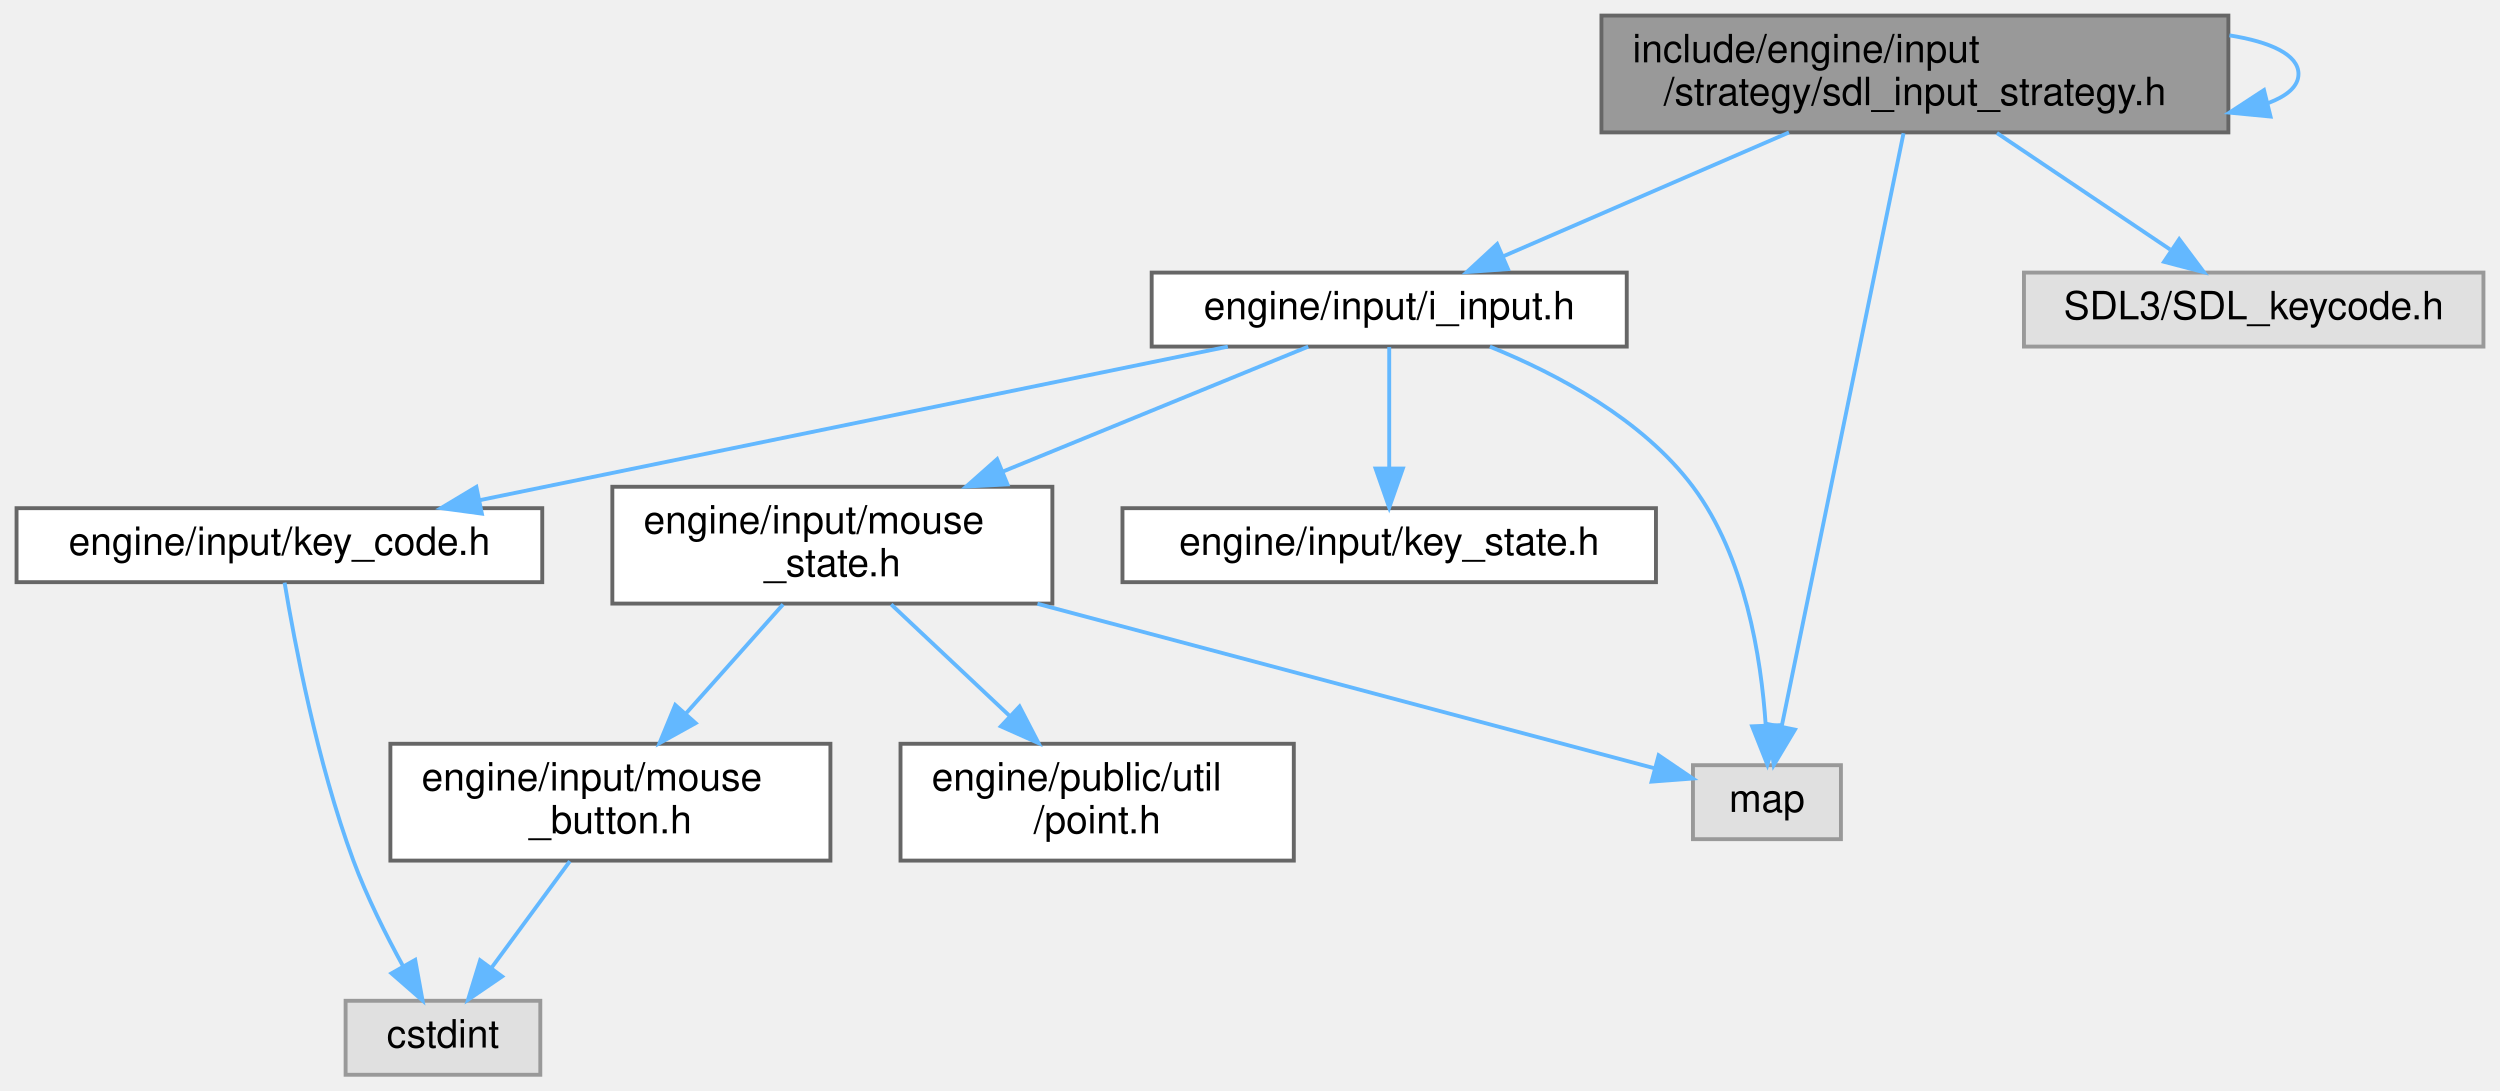
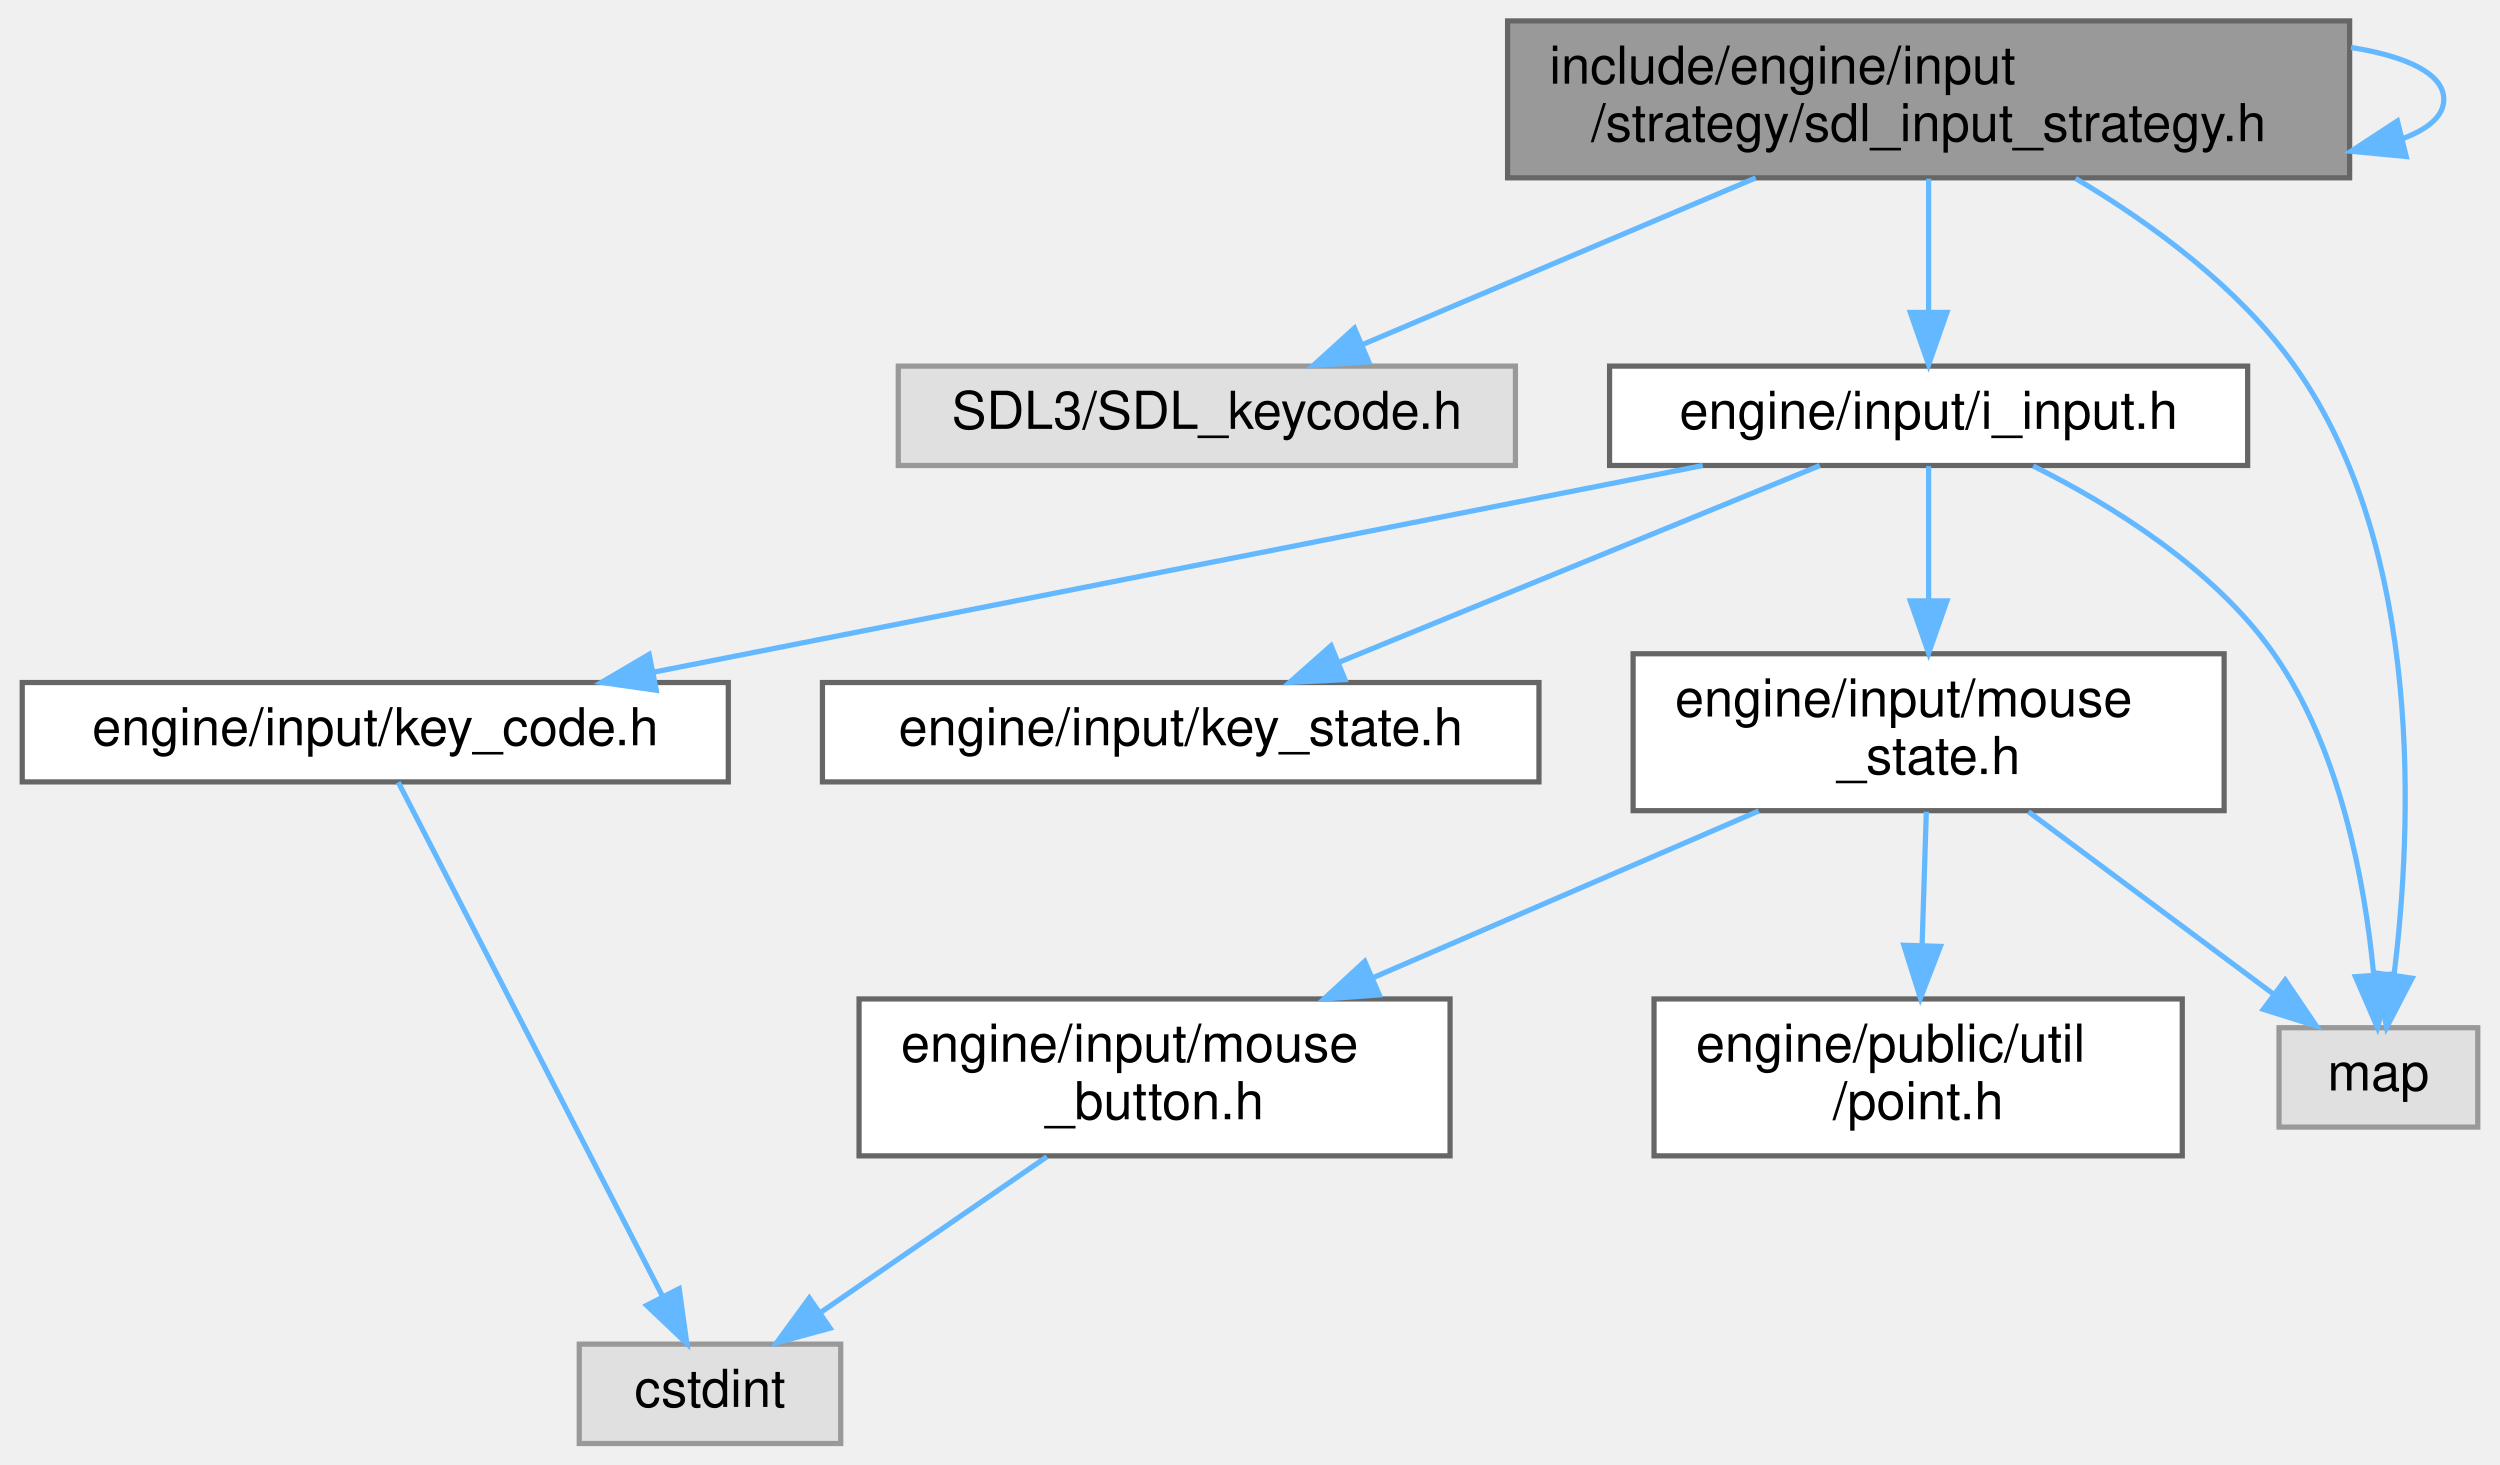
- <svg xmlns="http://www.w3.org/2000/svg" xmlns:xlink="http://www.w3.org/1999/xlink" width="642pt" height="280pt" viewBox="0.00 0.00 641.50 280.00">
+ <svg xmlns="http://www.w3.org/2000/svg" xmlns:xlink="http://www.w3.org/1999/xlink" width="478pt" height="280pt" viewBox="0.00 0.00 477.50 280.00">
  <g id="graph0" class="graph" transform="scale(1 1) rotate(0) translate(4 276)">
    <g id="Node000001" class="node">
      <g id="a_Node000001">
        <a xlink:title=" ">
-           <polygon fill="#999999" stroke="#666666" points="568,-272 407,-272 407,-242 568,-242 568,-272" />
-           <text text-anchor="start" x="415" y="-260" font-family="Helvetica,sans-Serif" font-size="10.00">include/engine/input</text>
-           <text text-anchor="middle" x="487.5" y="-249" font-family="Helvetica,sans-Serif" font-size="10.00">/strategy/sdl_input_strategy.h</text>
+           <polygon fill="#999999" stroke="#666666" points="445,-272 284,-272 284,-242 445,-242 445,-272" />
+           <text text-anchor="start" x="292" y="-260" font-family="Helvetica,sans-Serif" font-size="10.00">include/engine/input</text>
+           <text text-anchor="middle" x="364.5" y="-249" font-family="Helvetica,sans-Serif" font-size="10.00">/strategy/sdl_input_strategy.h</text>
        </a>
      </g>
    </g>
    <g id="edge12_Node000001_Node000001" class="edge">
      <g id="a_edge12_Node000001_Node000001">
        <a xlink:title=" ">
-           <path fill="none" stroke="#63b8ff" d="M568.27,-266.92C578.93,-265.23 586,-261.92 586,-257 586,-253.85 583.1,-251.36 578.21,-249.53" />
-           <polygon fill="#63b8ff" stroke="#63b8ff" points="578.82,-246.07 568.27,-247.08 577.14,-252.87 578.82,-246.07" />
+           <path fill="none" stroke="#63b8ff" d="M445.27,-266.92C455.93,-265.23 463,-261.92 463,-257 463,-253.85 460.1,-251.36 455.21,-249.53" />
+           <polygon fill="#63b8ff" stroke="#63b8ff" points="455.82,-246.07 445.27,-247.08 454.14,-252.87 455.82,-246.07" />
        </a>
      </g>
    </g>
    <g id="Node000002" class="node">
      <g id="a_Node000002">
        <a xlink:title=" ">
-           <polygon fill="#e0e0e0" stroke="#999999" points="468.5,-79.5 430.5,-79.5 430.5,-60.5 468.5,-60.5 468.5,-79.5" />
-           <text text-anchor="middle" x="449.5" y="-67.5" font-family="Helvetica,sans-Serif" font-size="10.00">map</text>
+           <polygon fill="#e0e0e0" stroke="#999999" points="285.5,-206 167.5,-206 167.5,-187 285.5,-187 285.5,-206" />
+           <text text-anchor="middle" x="226.5" y="-194" font-family="Helvetica,sans-Serif" font-size="10.00">SDL3/SDL_keycode.h</text>
        </a>
      </g>
    </g>
    <g id="edge1_Node000001_Node000002" class="edge">
      <g id="a_edge1_Node000001_Node000002">
        <a xlink:title=" ">
-           <path fill="none" stroke="#63b8ff" d="M484.58,-241.79C477.78,-208.67 460.87,-126.34 453.28,-89.42" />
-           <polygon fill="#63b8ff" stroke="#63b8ff" points="456.69,-88.62 451.25,-79.53 449.84,-90.03 456.69,-88.62" />
+           <path fill="none" stroke="#63b8ff" d="M331.45,-241.99C308.52,-232.27 278.26,-219.44 256.12,-210.06" />
+           <polygon fill="#63b8ff" stroke="#63b8ff" points="257.45,-206.82 246.88,-206.14 254.72,-213.26 257.45,-206.82" />
        </a>
      </g>
    </g>
    <g id="Node000003" class="node">
      <g id="a_Node000003">
        <a xlink:href="i__input_8h.html" target="_top" xlink:title=" ">
-           <polygon fill="white" stroke="#666666" points="413.5,-206 291.5,-206 291.5,-187 413.5,-187 413.5,-206" />
-           <text text-anchor="middle" x="352.5" y="-194" font-family="Helvetica,sans-Serif" font-size="10.00">engine/input/i_input.h</text>
+           <polygon fill="white" stroke="#666666" points="425.5,-206 303.5,-206 303.5,-187 425.5,-187 425.5,-206" />
+           <text text-anchor="middle" x="364.5" y="-194" font-family="Helvetica,sans-Serif" font-size="10.00">engine/input/i_input.h</text>
        </a>
      </g>
    </g>
    <g id="edge2_Node000001_Node000003" class="edge">
      <g id="a_edge2_Node000001_Node000003">
        <a xlink:title=" ">
-           <path fill="none" stroke="#63b8ff" d="M455.16,-241.99C432.84,-232.31 403.4,-219.56 381.77,-210.18" />
-           <polygon fill="#63b8ff" stroke="#63b8ff" points="383,-206.9 372.44,-206.14 380.22,-213.33 383,-206.9" />
+           <path fill="none" stroke="#63b8ff" d="M364.5,-241.84C364.5,-234.21 364.5,-224.7 364.5,-216.45" />
+           <polygon fill="#63b8ff" stroke="#63b8ff" points="368,-216.27 364.5,-206.27 361,-216.27 368,-216.27" />
        </a>
      </g>
    </g>
    <g id="Node000010" class="node">
      <g id="a_Node000010">
        <a xlink:title=" ">
-           <polygon fill="#e0e0e0" stroke="#999999" points="633.5,-206 515.5,-206 515.5,-187 633.5,-187 633.5,-206" />
-           <text text-anchor="middle" x="574.5" y="-194" font-family="Helvetica,sans-Serif" font-size="10.00">SDL3/SDL_keycode.h</text>
+           <polygon fill="#e0e0e0" stroke="#999999" points="469.5,-79.5 431.5,-79.5 431.5,-60.5 469.5,-60.5 469.5,-79.5" />
+           <text text-anchor="middle" x="450.5" y="-67.5" font-family="Helvetica,sans-Serif" font-size="10.00">map</text>
        </a>
      </g>
    </g>
    <g id="edge13_Node000001_Node000010" class="edge">
      <g id="a_edge13_Node000001_Node000010">
        <a xlink:title=" ">
-           <path fill="none" stroke="#63b8ff" d="M508.56,-241.84C522.04,-232.77 539.49,-221.04 553.05,-211.92" />
-           <polygon fill="#63b8ff" stroke="#63b8ff" points="555.37,-214.58 561.72,-206.09 551.47,-208.77 555.37,-214.58" />
-         </a>
-       </g>
-     </g>
-     <g id="edge3_Node000003_Node000002" class="edge">
-       <g id="a_edge3_Node000003_Node000002">
-         <a xlink:title=" ">
-           <path fill="none" stroke="#63b8ff" d="M378.35,-186.98C395.63,-179.97 417.51,-168.35 430.5,-151 443.91,-133.1 448.02,-107.14 449.19,-89.7" />
-           <polygon fill="#63b8ff" stroke="#63b8ff" points="452.69,-89.77 449.61,-79.63 445.7,-89.48 452.69,-89.77" />
+           <path fill="none" stroke="#63b8ff" d="M392.6,-241.88C407.03,-233.31 423.79,-221.11 434.5,-206 459.34,-170.97 456.95,-117.55 453.49,-89.57" />
+           <polygon fill="#63b8ff" stroke="#63b8ff" points="456.95,-88.97 452.07,-79.56 450.01,-89.96 456.95,-88.97" />
        </a>
      </g>
    </g>
    <g id="Node000004" class="node">
      <g id="a_Node000004">
        <a xlink:href="key__code_8h.html" target="_top" xlink:title=" ">
          <polygon fill="white" stroke="#666666" points="135,-145.5 0,-145.5 0,-126.5 135,-126.5 135,-145.5" />
          <text text-anchor="middle" x="67.5" y="-133.5" font-family="Helvetica,sans-Serif" font-size="10.00">engine/input/key_code.h</text>
        </a>
      </g>
    </g>
-     <g id="edge4_Node000003_Node000004" class="edge">
-       <g id="a_edge4_Node000003_Node000004">
+     <g id="edge3_Node000003_Node000004" class="edge">
+       <g id="a_edge3_Node000003_Node000004">
        <a xlink:title=" ">
-           <path fill="none" stroke="#63b8ff" d="M311.06,-186.99C260.19,-176.55 173.93,-158.85 118.89,-147.55" />
-           <polygon fill="#63b8ff" stroke="#63b8ff" points="119.49,-144.1 108.99,-145.52 118.08,-150.96 119.49,-144.1" />
+           <path fill="none" stroke="#63b8ff" d="M321.31,-186.99C268.19,-176.53 178.03,-158.77 120.7,-147.48" />
+           <polygon fill="#63b8ff" stroke="#63b8ff" points="121.23,-144.02 110.74,-145.52 119.87,-150.88 121.23,-144.02" />
        </a>
      </g>
    </g>
    <g id="Node000006" class="node">
      <g id="a_Node000006">
        <a xlink:href="key__state_8h.html" target="_top" xlink:title=" ">
-           <polygon fill="white" stroke="#666666" points="421,-145.5 284,-145.5 284,-126.5 421,-126.5 421,-145.5" />
-           <text text-anchor="middle" x="352.5" y="-133.5" font-family="Helvetica,sans-Serif" font-size="10.00">engine/input/key_state.h</text>
+           <polygon fill="white" stroke="#666666" points="290,-145.5 153,-145.5 153,-126.5 290,-126.5 290,-145.5" />
+           <text text-anchor="middle" x="221.5" y="-133.5" font-family="Helvetica,sans-Serif" font-size="10.00">engine/input/key_state.h</text>
        </a>
      </g>
    </g>
-     <g id="edge6_Node000003_Node000006" class="edge">
-       <g id="a_edge6_Node000003_Node000006">
+     <g id="edge5_Node000003_Node000006" class="edge">
+       <g id="a_edge5_Node000003_Node000006">
        <a xlink:title=" ">
-           <path fill="none" stroke="#63b8ff" d="M352.5,-186.87C352.5,-178.75 352.5,-166.31 352.5,-155.89" />
-           <polygon fill="#63b8ff" stroke="#63b8ff" points="356,-155.67 352.5,-145.67 349,-155.67 356,-155.67" />
+           <path fill="none" stroke="#63b8ff" d="M343.71,-186.99C319.56,-177.12 279.52,-160.73 251.88,-149.43" />
+           <polygon fill="#63b8ff" stroke="#63b8ff" points="252.9,-146.06 242.32,-145.52 250.25,-152.54 252.9,-146.06" />
        </a>
      </g>
    </g>
    <g id="Node000007" class="node">
      <g id="a_Node000007">
        <a xlink:href="mouse__state_8h.html" target="_top" xlink:title=" ">
-           <polygon fill="white" stroke="#666666" points="266,-151 153,-151 153,-121 266,-121 266,-151" />
-           <text text-anchor="start" x="161" y="-139" font-family="Helvetica,sans-Serif" font-size="10.00">engine/input/mouse</text>
-           <text text-anchor="middle" x="209.5" y="-128" font-family="Helvetica,sans-Serif" font-size="10.00">_state.h</text>
+           <polygon fill="white" stroke="#666666" points="421,-151 308,-151 308,-121 421,-121 421,-151" />
+           <text text-anchor="start" x="316" y="-139" font-family="Helvetica,sans-Serif" font-size="10.00">engine/input/mouse</text>
+           <text text-anchor="middle" x="364.5" y="-128" font-family="Helvetica,sans-Serif" font-size="10.00">_state.h</text>
        </a>
      </g>
    </g>
-     <g id="edge7_Node000003_Node000007" class="edge">
-       <g id="a_edge7_Node000003_Node000007">
+     <g id="edge6_Node000003_Node000007" class="edge">
+       <g id="a_edge6_Node000003_Node000007">
        <a xlink:title=" ">
-           <path fill="none" stroke="#63b8ff" d="M331.71,-186.99C311.22,-178.61 279.28,-165.55 253.19,-154.87" />
-           <polygon fill="#63b8ff" stroke="#63b8ff" points="254.46,-151.61 243.88,-151.06 251.81,-158.09 254.46,-151.61" />
+           <path fill="none" stroke="#63b8ff" d="M364.5,-186.87C364.5,-180.11 364.5,-170.35 364.5,-161.26" />
+           <polygon fill="#63b8ff" stroke="#63b8ff" points="368,-161.11 364.5,-151.11 361,-161.11 368,-161.11" />
+         </a>
+       </g>
+     </g>
+     <g id="edge11_Node000003_Node000010" class="edge">
+       <g id="a_edge11_Node000003_Node000010">
+         <a xlink:title=" ">
+           <path fill="none" stroke="#63b8ff" d="M384.48,-186.91C399.35,-179.51 419,-167.41 430.5,-151 443.25,-132.81 447.89,-107.27 449.57,-89.98" />
+           <polygon fill="#63b8ff" stroke="#63b8ff" points="453.1,-89.75 450.32,-79.52 446.11,-89.25 453.1,-89.75" />
        </a>
      </g>
    </g>
    <g id="Node000005" class="node">
      <g id="a_Node000005">
        <a xlink:title=" ">
-           <polygon fill="#e0e0e0" stroke="#999999" points="134.5,-19 84.5,-19 84.5,0 134.5,0 134.5,-19" />
-           <text text-anchor="middle" x="109.5" y="-7" font-family="Helvetica,sans-Serif" font-size="10.00">cstdint</text>
+           <polygon fill="#e0e0e0" stroke="#999999" points="156.5,-19 106.5,-19 106.5,0 156.5,0 156.5,-19" />
+           <text text-anchor="middle" x="131.5" y="-7" font-family="Helvetica,sans-Serif" font-size="10.00">cstdint</text>
        </a>
      </g>
    </g>
-     <g id="edge5_Node000004_Node000005" class="edge">
-       <g id="a_edge5_Node000004_Node000005">
+     <g id="edge4_Node000004_Node000005" class="edge">
+       <g id="a_edge4_Node000004_Node000005">
        <a xlink:title=" ">
-           <path fill="none" stroke="#63b8ff" d="M68.83,-126.39C71.3,-111.51 77.17,-80.16 86.5,-55 89.94,-45.72 94.86,-35.91 99.27,-27.86" />
-           <polygon fill="#63b8ff" stroke="#63b8ff" points="102.37,-29.5 104.26,-19.08 96.28,-26.04 102.37,-29.5" />
-         </a>
-       </g>
-     </g>
-     <g id="edge8_Node000007_Node000002" class="edge">
-       <g id="a_edge8_Node000007_Node000002">
-         <a xlink:title=" ">
-           <path fill="none" stroke="#63b8ff" d="M262.17,-120.95C310.94,-107.95 381.64,-89.1 420.75,-78.67" />
-           <polygon fill="#63b8ff" stroke="#63b8ff" points="421.69,-82.04 430.45,-76.08 419.88,-75.28 421.69,-82.04" />
+           <path fill="none" stroke="#63b8ff" d="M71.9,-126.44C82.27,-106.27 108.41,-55.42 122.37,-28.26" />
+           <polygon fill="#63b8ff" stroke="#63b8ff" points="125.61,-29.61 127.07,-19.12 119.39,-26.41 125.61,-29.61" />
        </a>
      </g>
    </g>
    <g id="Node000008" class="node">
      <g id="a_Node000008">
        <a xlink:href="mouse__button_8h.html" target="_top" xlink:title=" ">
-           <polygon fill="white" stroke="#666666" points="209,-85 96,-85 96,-55 209,-55 209,-85" />
-           <text text-anchor="start" x="104" y="-73" font-family="Helvetica,sans-Serif" font-size="10.00">engine/input/mouse</text>
-           <text text-anchor="middle" x="152.5" y="-62" font-family="Helvetica,sans-Serif" font-size="10.00">_button.h</text>
+           <polygon fill="white" stroke="#666666" points="273,-85 160,-85 160,-55 273,-55 273,-85" />
+           <text text-anchor="start" x="168" y="-73" font-family="Helvetica,sans-Serif" font-size="10.00">engine/input/mouse</text>
+           <text text-anchor="middle" x="216.5" y="-62" font-family="Helvetica,sans-Serif" font-size="10.00">_button.h</text>
        </a>
      </g>
    </g>
-     <g id="edge9_Node000007_Node000008" class="edge">
-       <g id="a_edge9_Node000007_Node000008">
+     <g id="edge7_Node000007_Node000008" class="edge">
+       <g id="a_edge7_Node000007_Node000008">
        <a xlink:title=" ">
-           <path fill="none" stroke="#63b8ff" d="M196.85,-120.8C189.54,-112.59 180.2,-102.1 171.98,-92.87" />
-           <polygon fill="#63b8ff" stroke="#63b8ff" points="174.38,-90.3 165.11,-85.16 169.15,-94.96 174.38,-90.3" />
+           <path fill="none" stroke="#63b8ff" d="M332.02,-120.95C310.33,-111.58 281.61,-99.16 258.23,-89.05" />
+           <polygon fill="#63b8ff" stroke="#63b8ff" points="259.47,-85.77 248.9,-85.01 256.69,-92.19 259.47,-85.77" />
        </a>
      </g>
    </g>
    <g id="Node000009" class="node">
      <g id="a_Node000009">
        <a xlink:href="point_8h.html" target="_top" xlink:title=" ">
-           <polygon fill="white" stroke="#666666" points="328,-85 227,-85 227,-55 328,-55 328,-85" />
-           <text text-anchor="start" x="235" y="-73" font-family="Helvetica,sans-Serif" font-size="10.00">engine/public/util</text>
-           <text text-anchor="middle" x="277.5" y="-62" font-family="Helvetica,sans-Serif" font-size="10.00">/point.h</text>
+           <polygon fill="white" stroke="#666666" points="413,-85 312,-85 312,-55 413,-55 413,-85" />
+           <text text-anchor="start" x="320" y="-73" font-family="Helvetica,sans-Serif" font-size="10.00">engine/public/util</text>
+           <text text-anchor="middle" x="362.5" y="-62" font-family="Helvetica,sans-Serif" font-size="10.00">/point.h</text>
        </a>
      </g>
    </g>
-     <g id="edge11_Node000007_Node000009" class="edge">
-       <g id="a_edge11_Node000007_Node000009">
+     <g id="edge9_Node000007_Node000009" class="edge">
+       <g id="a_edge9_Node000007_Node000009">
        <a xlink:title=" ">
-           <path fill="none" stroke="#63b8ff" d="M224.59,-120.8C233.57,-112.34 245.13,-101.46 255.15,-92.03" />
-           <polygon fill="#63b8ff" stroke="#63b8ff" points="257.57,-94.57 262.45,-85.16 252.77,-89.47 257.57,-94.57" />
+           <path fill="none" stroke="#63b8ff" d="M364.06,-120.8C363.82,-113.34 363.53,-103.99 363.26,-95.41" />
+           <polygon fill="#63b8ff" stroke="#63b8ff" points="366.75,-95.05 362.94,-85.16 359.76,-95.27 366.75,-95.05" />
        </a>
      </g>
    </g>
-     <g id="edge10_Node000008_Node000005" class="edge">
-       <g id="a_edge10_Node000008_Node000005">
+     <g id="edge10_Node000007_Node000010" class="edge">
+       <g id="a_edge10_Node000007_Node000010">
        <a xlink:title=" ">
-           <path fill="none" stroke="#63b8ff" d="M142.09,-54.84C136.04,-46.61 128.38,-36.18 122,-27.51" />
-           <polygon fill="#63b8ff" stroke="#63b8ff" points="124.69,-25.25 115.94,-19.27 119.05,-29.4 124.69,-25.25" />
+           <path fill="none" stroke="#63b8ff" d="M383.59,-120.8C397.52,-110.43 416.36,-96.4 430.5,-85.88" />
+           <polygon fill="#63b8ff" stroke="#63b8ff" points="432.68,-88.62 438.62,-79.84 428.5,-83.01 432.68,-88.62" />
+         </a>
+       </g>
+     </g>
+     <g id="edge8_Node000008_Node000005" class="edge">
+       <g id="a_edge8_Node000008_Node000005">
+         <a xlink:title=" ">
+           <path fill="none" stroke="#63b8ff" d="M195.92,-54.84C182.83,-45.83 165.91,-34.18 152.7,-25.09" />
+           <polygon fill="#63b8ff" stroke="#63b8ff" points="154.46,-22.05 144.24,-19.27 150.49,-27.82 154.46,-22.05" />
        </a>
      </g>
    </g>
  </g>
</svg>
